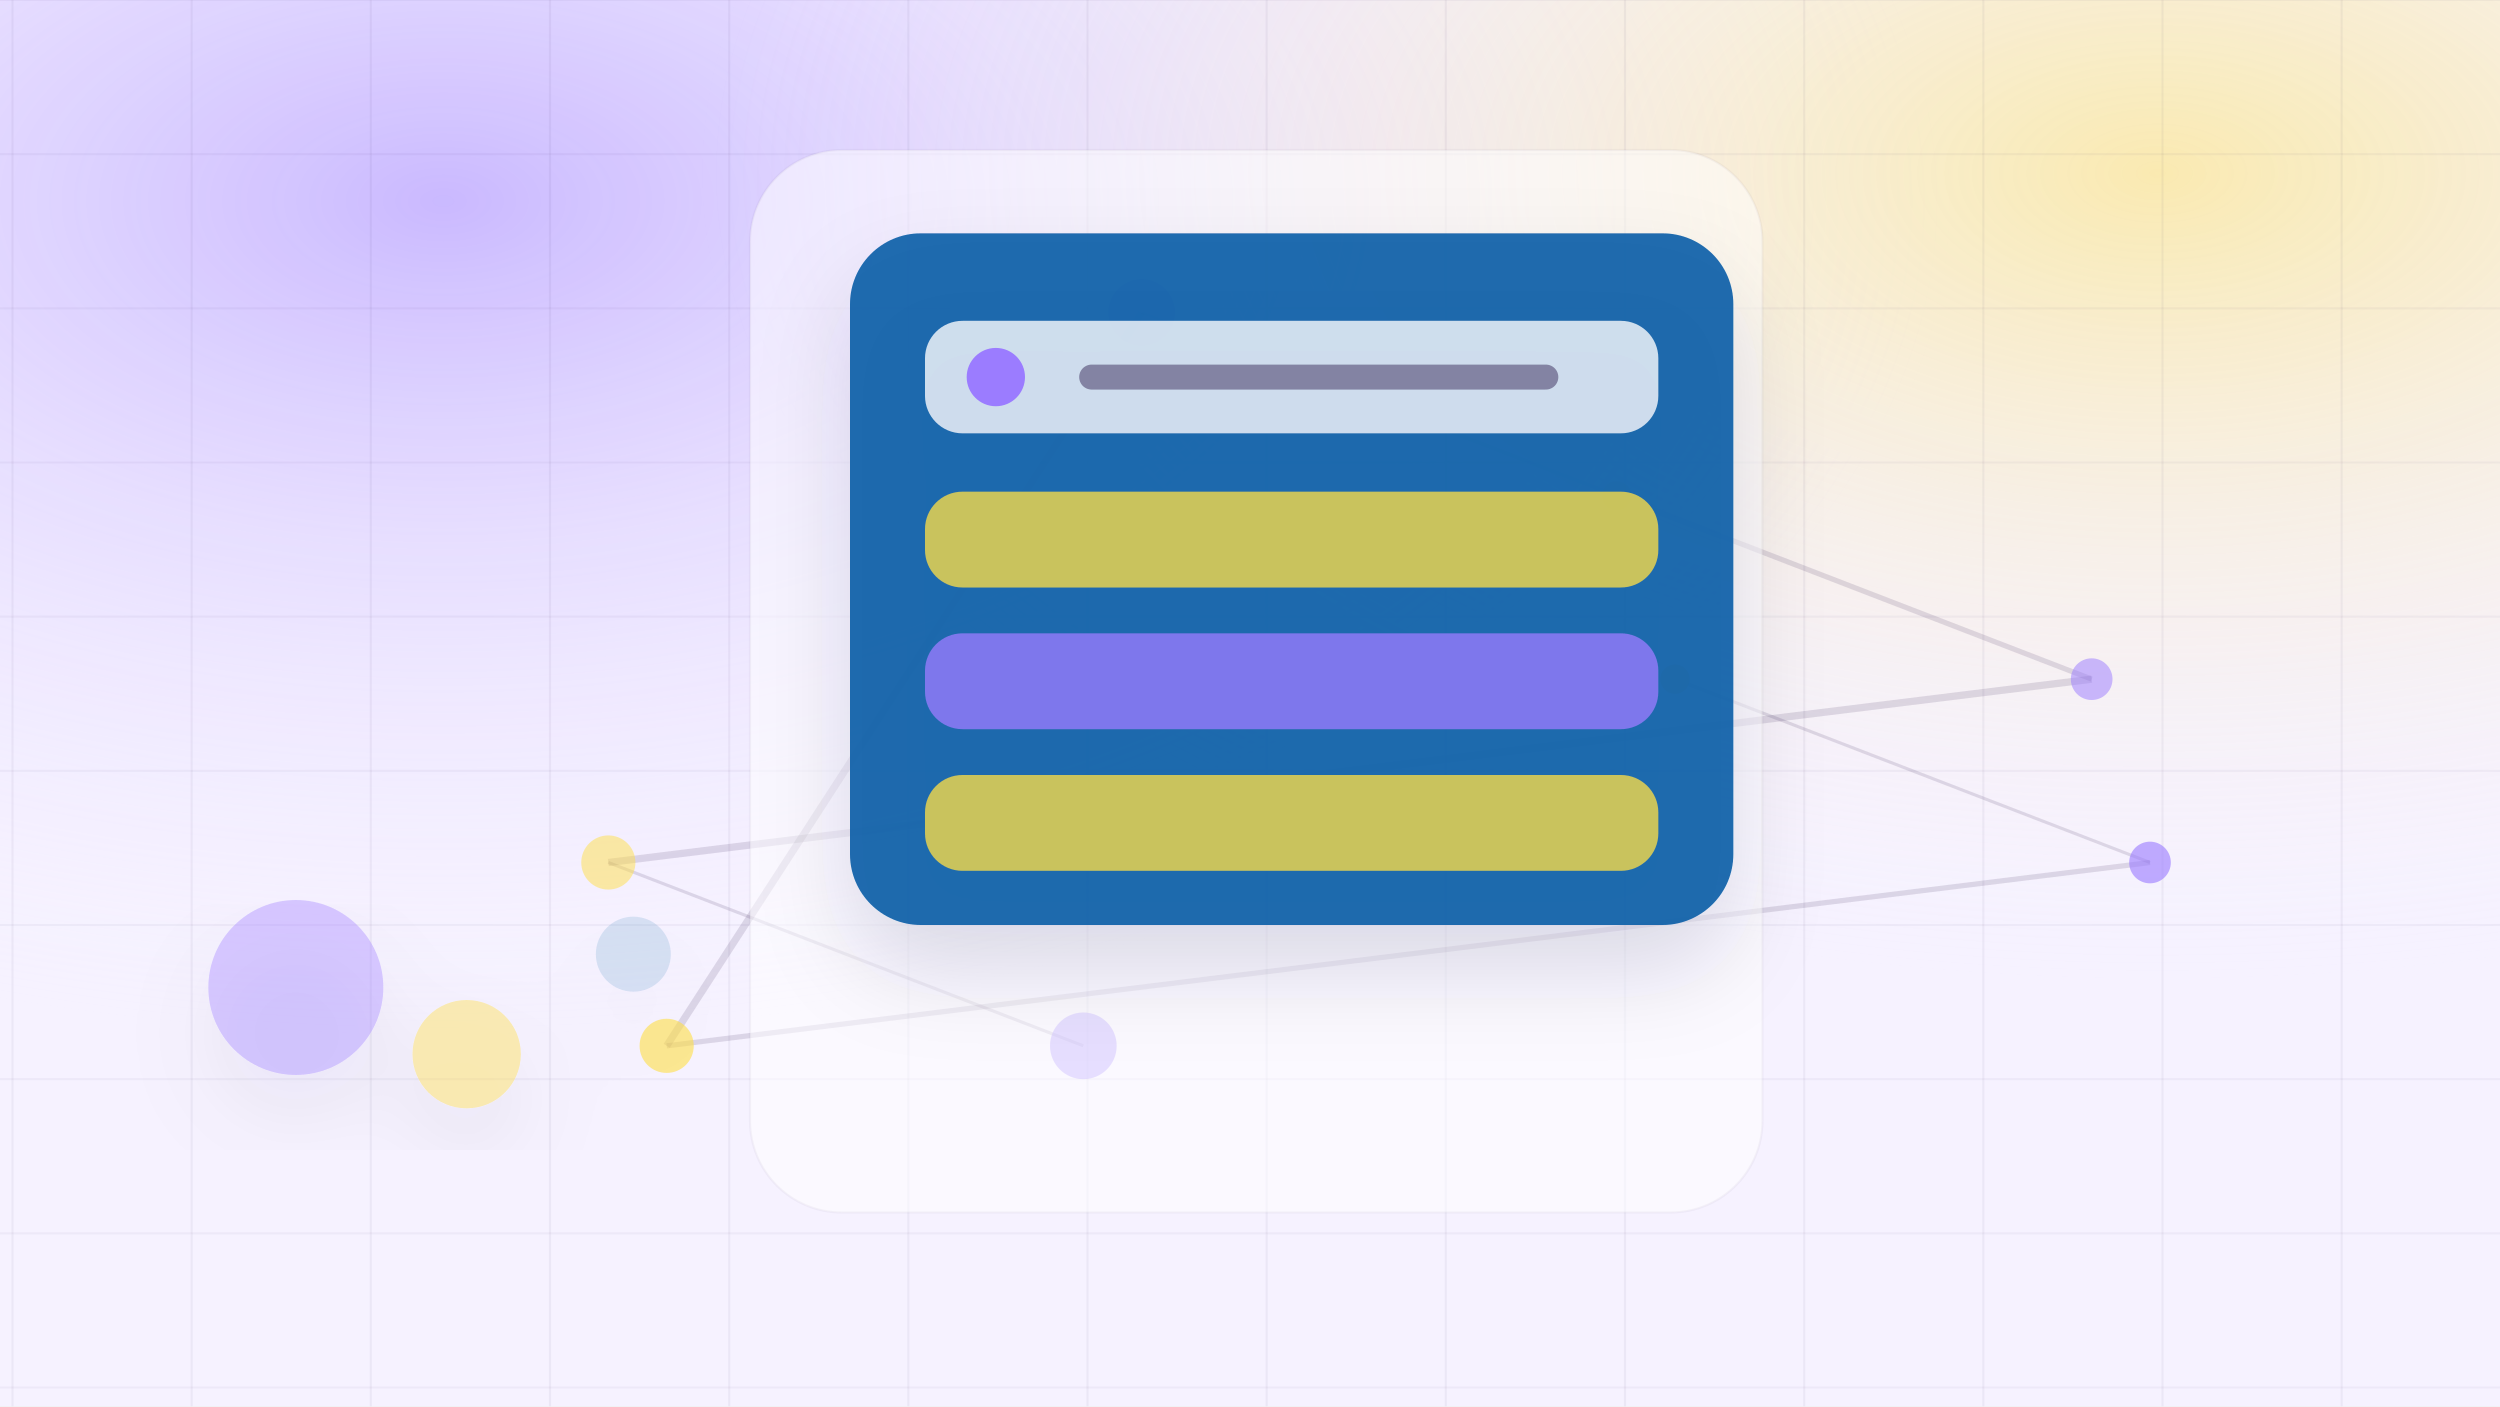
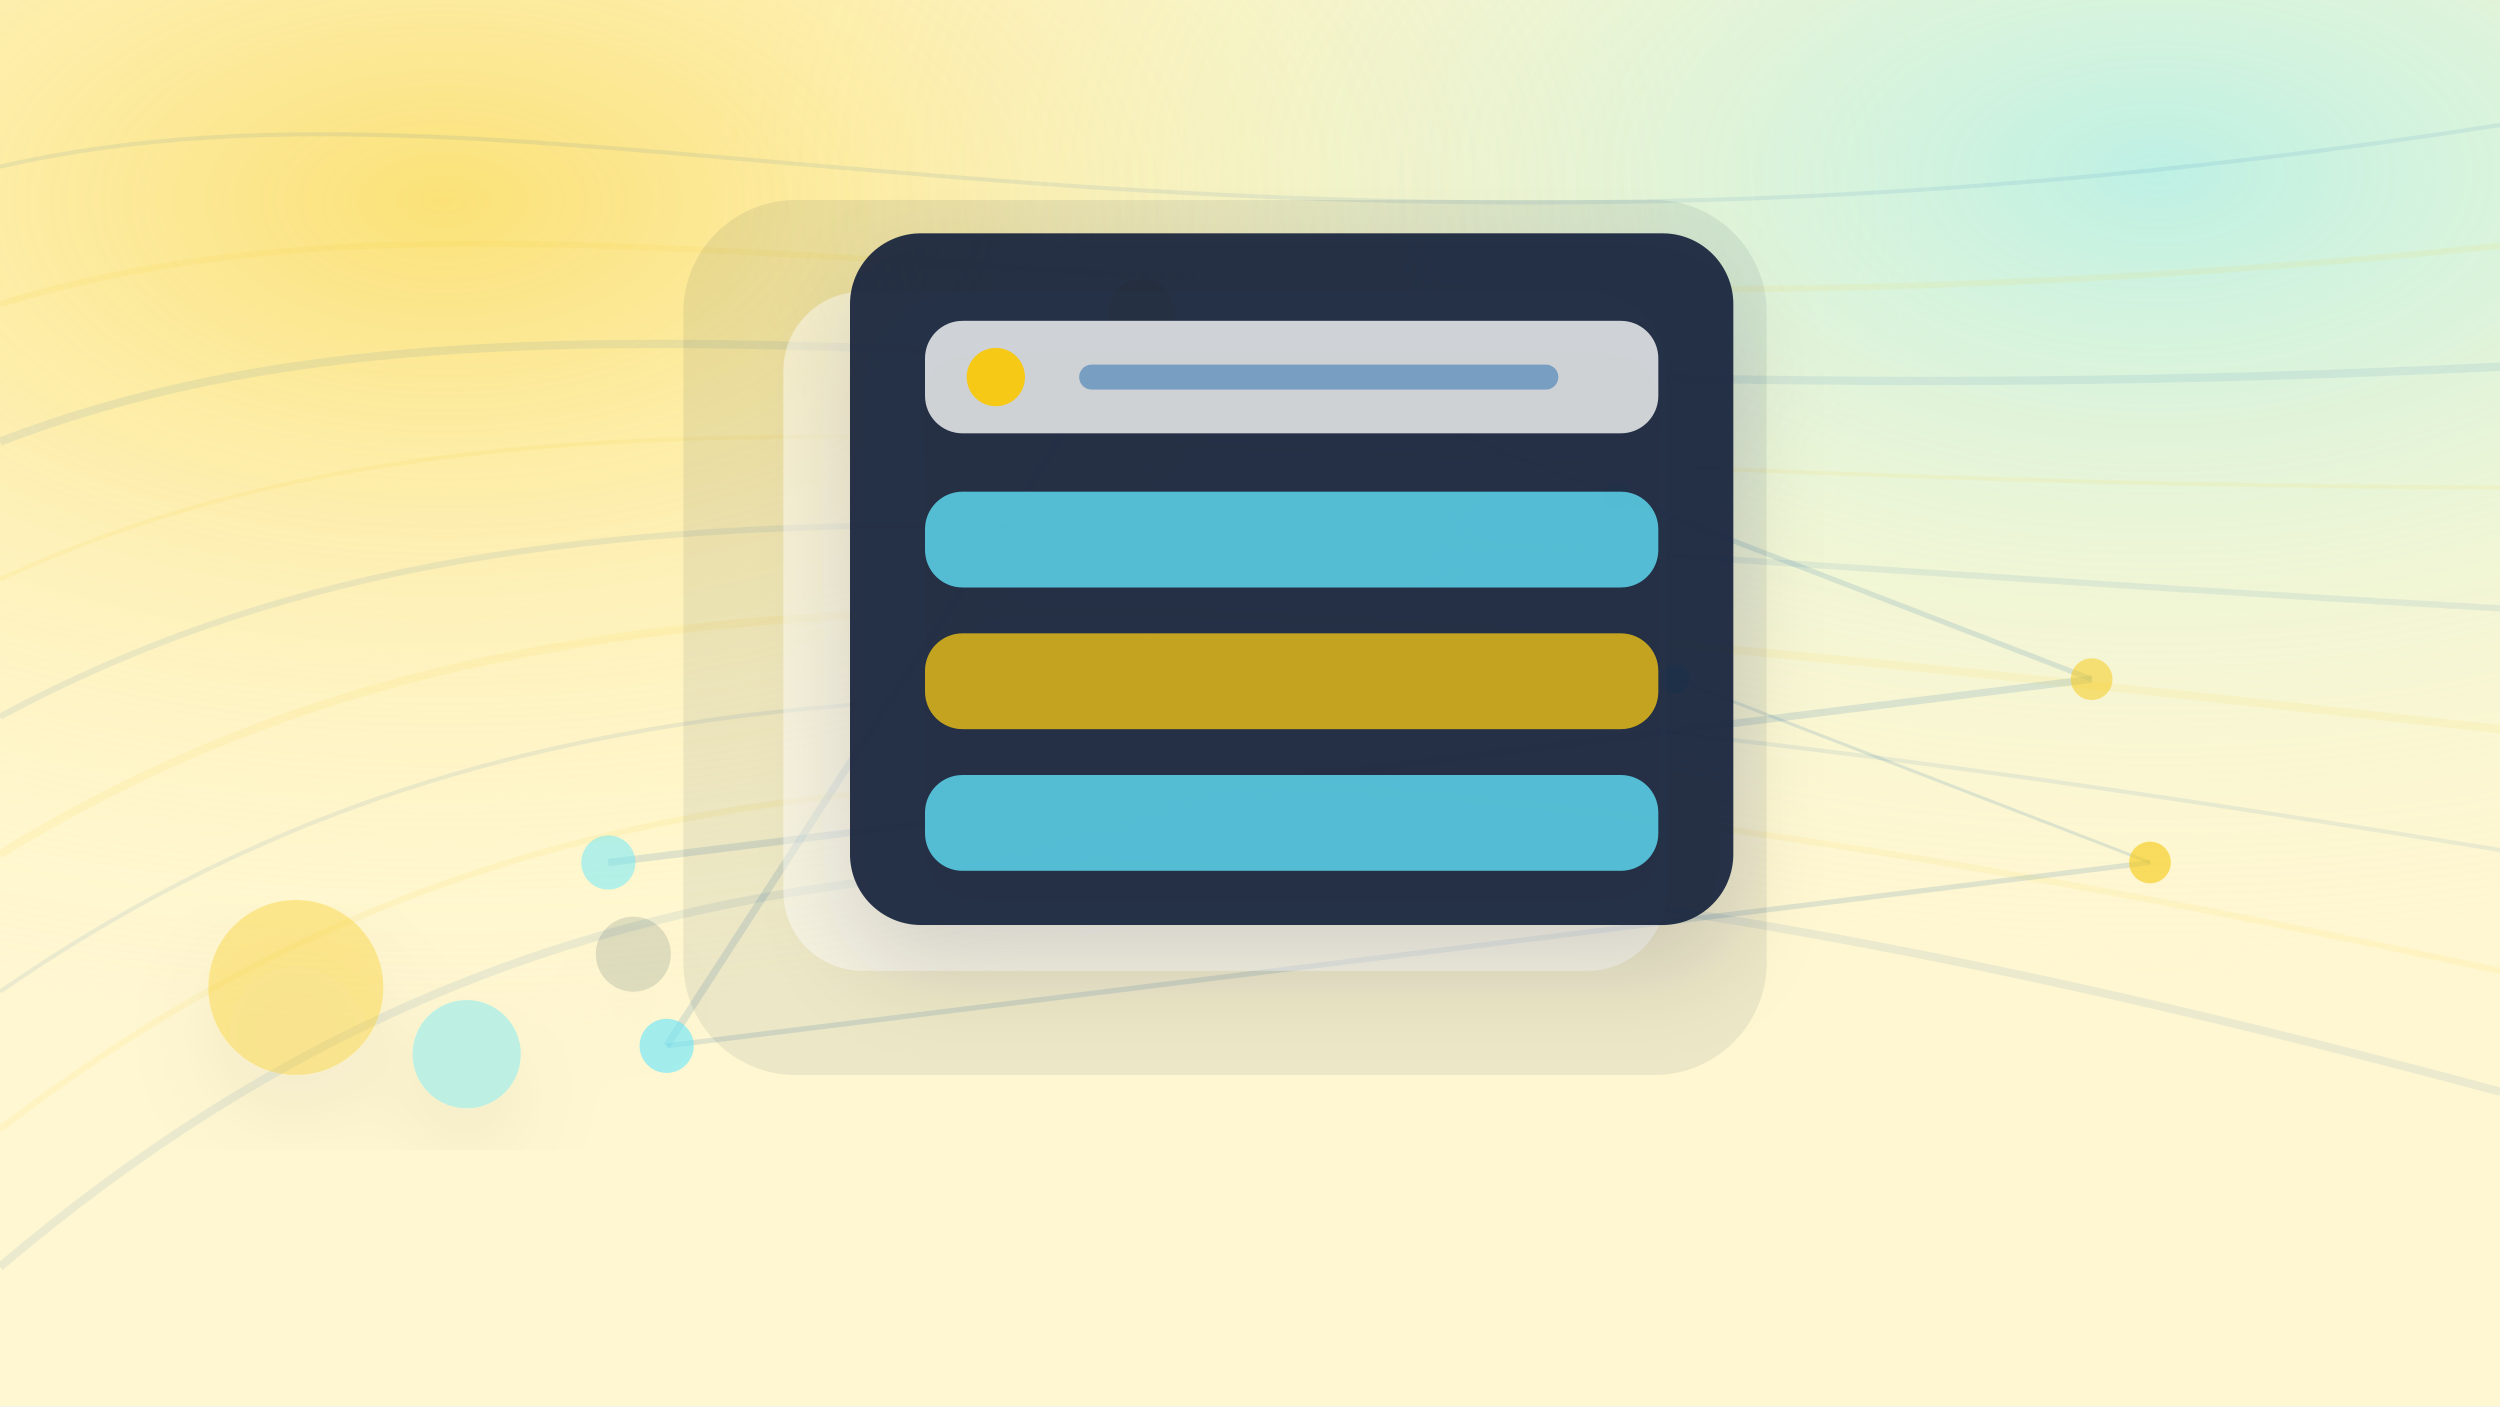
<svg xmlns="http://www.w3.org/2000/svg" width="1200" height="675" viewBox="0 0 1200 675" role="img" aria-labelledby="title desc">
  <defs>
    <radialGradient id="g1" cx="18%" cy="14%" r="60%">
-       <stop stop-color="#9b7cff" stop-opacity=".48" />
-       <stop offset="1" stop-color="#f6f2ff" stop-opacity="0" />
+       <stop stop-color="#f6c915" stop-opacity=".48" />
+       <stop offset="1" stop-color="#fff7d1" stop-opacity="0" />
    </radialGradient>
    <radialGradient id="g2" cx="86%" cy="12%" r="58%">
-       <stop stop-color="#ffdf45" stop-opacity=".42" />
-       <stop offset="1" stop-color="#f6f2ff" stop-opacity="0" />
+       <stop stop-color="#63e8ff" stop-opacity=".42" />
+       <stop offset="1" stop-color="#fff7d1" stop-opacity="0" />
    </radialGradient>
    <linearGradient id="split" x1="0" x2="1">
-       <stop stop-color="#f6f2ff" />
-       <stop offset=".55" stop-color="#f6f2ff" />
+       <stop stop-color="#fff7d1" />
+       <stop offset=".55" stop-color="#fff7d1" />
      <stop offset=".55" stop-color="#eef8ff" />
      <stop offset="1" stop-color="#fff7d1" />
    </linearGradient>
    <filter id="shadow" x="-20%" y="-20%" width="140%" height="140%">
      <feDropShadow dx="0" dy="22" stdDeviation="22" flood-color="#12213a" flood-opacity=".14" />
    </filter>
  </defs>
-   <rect width="1200" height="675" fill="#f6f2ff" />
+   <rect width="1200" height="675" fill="#fff7d1" />
  <rect width="1200" height="675" fill="url(#g1)" />
  <rect width="1200" height="675" fill="url(#g2)" />
  <g opacity=".9">
-     <path d="M-80 0V675" stroke="#27144a" stroke-opacity=".055" />
-     <path d="M6 0V675" stroke="#27144a" stroke-opacity=".055" />
-     <path d="M92 0V675" stroke="#27144a" stroke-opacity=".055" />
-     <path d="M178 0V675" stroke="#27144a" stroke-opacity=".055" />
-     <path d="M264 0V675" stroke="#27144a" stroke-opacity=".055" />
-     <path d="M350 0V675" stroke="#27144a" stroke-opacity=".055" />
-     <path d="M436 0V675" stroke="#27144a" stroke-opacity=".055" />
-     <path d="M522 0V675" stroke="#27144a" stroke-opacity=".055" />
-     <path d="M608 0V675" stroke="#27144a" stroke-opacity=".055" />
-     <path d="M694 0V675" stroke="#27144a" stroke-opacity=".055" />
-     <path d="M780 0V675" stroke="#27144a" stroke-opacity=".055" />
-     <path d="M866 0V675" stroke="#27144a" stroke-opacity=".055" />
-     <path d="M952 0V675" stroke="#27144a" stroke-opacity=".055" />
-     <path d="M1038 0V675" stroke="#27144a" stroke-opacity=".055" />
-     <path d="M1124 0V675" stroke="#27144a" stroke-opacity=".055" />
-     <path d="M1210 0V675" stroke="#27144a" stroke-opacity=".055" />
-     <path d="M1296 0V675" stroke="#27144a" stroke-opacity=".055" />
-     <path d="M1382 0V675" stroke="#27144a" stroke-opacity=".055" />
-     <path d="M0 0H1200" stroke="#27144a" stroke-opacity=".045" />
-     <path d="M0 74H1200" stroke="#27144a" stroke-opacity=".045" />
-     <path d="M0 148H1200" stroke="#27144a" stroke-opacity=".045" />
-     <path d="M0 222H1200" stroke="#27144a" stroke-opacity=".045" />
-     <path d="M0 296H1200" stroke="#27144a" stroke-opacity=".045" />
-     <path d="M0 370H1200" stroke="#27144a" stroke-opacity=".045" />
-     <path d="M0 444H1200" stroke="#27144a" stroke-opacity=".045" />
-     <path d="M0 518H1200" stroke="#27144a" stroke-opacity=".045" />
-     <path d="M0 592H1200" stroke="#27144a" stroke-opacity=".045" />
-     <path d="M0 666H1200" stroke="#27144a" stroke-opacity=".045" />
+     <path d="M0 80C260 20 560 160 1200 60" fill="none" stroke="#0f5fa8" stroke-opacity=".09" stroke-width="2" />
+     <path d="M0 146C260 66 560 184 1200 118" fill="none" stroke="#f6c915" stroke-opacity=".09" stroke-width="3" />
+     <path d="M0 212C260 112 560 208 1200 176" fill="none" stroke="#0f5fa8" stroke-opacity=".09" stroke-width="4" />
+     <path d="M0 278C260 158 560 232 1200 234" fill="none" stroke="#f6c915" stroke-opacity=".09" stroke-width="2" />
+     <path d="M0 344C260 204 560 256 1200 292" fill="none" stroke="#0f5fa8" stroke-opacity=".09" stroke-width="3" />
+     <path d="M0 410C260 250 560 280 1200 350" fill="none" stroke="#f6c915" stroke-opacity=".09" stroke-width="4" />
+     <path d="M0 476C260 296 560 304 1200 408" fill="none" stroke="#0f5fa8" stroke-opacity=".09" stroke-width="2" />
+     <path d="M0 542C260 342 560 328 1200 466" fill="none" stroke="#f6c915" stroke-opacity=".09" stroke-width="3" />
+     <path d="M0 608C260 388 560 352 1200 524" fill="none" stroke="#0f5fa8" stroke-opacity=".09" stroke-width="4" />
  </g>
  <g>
-     <line x1="804" y1="326" x2="1032" y2="414" stroke="#27144a" stroke-opacity=".13" stroke-width="1.5" />
-     <line x1="1032" y1="414" x2="320" y2="502" stroke="#27144a" stroke-opacity=".13" stroke-width="2.5" />
-     <line x1="320" y1="502" x2="548" y2="150" stroke="#27144a" stroke-opacity=".13" stroke-width="3.5" />
-     <line x1="548" y1="150" x2="776" y2="238" stroke="#27144a" stroke-opacity=".13" stroke-width="1.5" />
-     <line x1="776" y1="238" x2="1004" y2="326" stroke="#27144a" stroke-opacity=".13" stroke-width="2.5" />
-     <line x1="1004" y1="326" x2="292" y2="414" stroke="#27144a" stroke-opacity=".13" stroke-width="3.5" />
-     <line x1="292" y1="414" x2="520" y2="502" stroke="#27144a" stroke-opacity=".13" stroke-width="1.5" />
-     <circle cx="804" cy="326" r="7" fill="#ffdf45" opacity="0.64" />
-     <circle cx="1032" cy="414" r="10" fill="#9b7cff" opacity="0.615" />
-     <circle cx="320" cy="502" r="13" fill="#ffdf45" opacity="0.59" />
-     <circle cx="548" cy="150" r="16" fill="#9b7cff" opacity="0.565" />
-     <circle cx="776" cy="238" r="7" fill="#ffdf45" opacity="0.54" />
-     <circle cx="1004" cy="326" r="10" fill="#9b7cff" opacity="0.515" />
-     <circle cx="292" cy="414" r="13" fill="#ffdf45" opacity="0.49" />
-     <circle cx="520" cy="502" r="16" fill="#9b7cff" opacity="0.465" />
+     <line x1="804" y1="326" x2="1032" y2="414" stroke="#0f5fa8" stroke-opacity=".13" stroke-width="1.5" />
+     <line x1="1032" y1="414" x2="320" y2="502" stroke="#0f5fa8" stroke-opacity=".13" stroke-width="2.5" />
+     <line x1="320" y1="502" x2="548" y2="150" stroke="#0f5fa8" stroke-opacity=".13" stroke-width="3.5" />
+     <line x1="548" y1="150" x2="776" y2="238" stroke="#0f5fa8" stroke-opacity=".13" stroke-width="1.5" />
+     <line x1="776" y1="238" x2="1004" y2="326" stroke="#0f5fa8" stroke-opacity=".13" stroke-width="2.5" />
+     <line x1="1004" y1="326" x2="292" y2="414" stroke="#0f5fa8" stroke-opacity=".13" stroke-width="3.5" />
+     <circle cx="804" cy="326" r="7" fill="#63e8ff" opacity="0.64" />
+     <circle cx="1032" cy="414" r="10" fill="#f6c915" opacity="0.615" />
+     <circle cx="320" cy="502" r="13" fill="#63e8ff" opacity="0.59" />
+     <circle cx="548" cy="150" r="16" fill="#f6c915" opacity="0.565" />
+     <circle cx="776" cy="238" r="7" fill="#63e8ff" opacity="0.54" />
+     <circle cx="1004" cy="326" r="10" fill="#f6c915" opacity="0.515" />
+     <circle cx="292" cy="414" r="13" fill="#63e8ff" opacity="0.49" />
  </g>
  <g transform="translate(-300 0)">
-     <rect x="660" y="72" width="486" height="510" rx="44" fill="#fff" opacity=".52" stroke="#27144a" stroke-opacity=".08" />
+     <rect x="628" y="96" width="520" height="420" rx="54" fill="#12213a" opacity=".08" />
+     <rect x="676" y="140" width="424" height="326" rx="38" fill="#fff" opacity=".46" />
  </g>
  <g transform="translate(-300 0)" filter="url(#shadow)">
    <g transform="translate(708 112)">
-       <rect x="0" y="0" width="424" height="332" rx="34" fill="#0f5fa8" opacity=".92" />
+       <rect x="0" y="0" width="424" height="332" rx="34" fill="#12213a" opacity=".92" />
      <rect x="36" y="42" width="352" height="54" rx="18" fill="#fff" opacity=".78" />
-       <circle cx="70" cy="69" r="14" fill="#9b7cff" />
-       <path d="M116 69h218" stroke="#27144a" stroke-width="12" stroke-linecap="round" opacity=".45" />
-       <rect x="36" y="124" width="352" height="46" rx="18" fill="#ffdf45" opacity=".76" />
-       <rect x="36" y="192" width="352" height="46" rx="18" fill="#9b7cff" opacity=".76" />
-       <rect x="36" y="260" width="352" height="46" rx="18" fill="#ffdf45" opacity=".76" />
+       <circle cx="70" cy="69" r="14" fill="#f6c915" />
+       <path d="M116 69h218" stroke="#0f5fa8" stroke-width="12" stroke-linecap="round" opacity=".45" />
+       <rect x="36" y="124" width="352" height="46" rx="18" fill="#63e8ff" opacity=".76" />
+       <rect x="36" y="192" width="352" height="46" rx="18" fill="#f6c915" opacity=".76" />
+       <rect x="36" y="260" width="352" height="46" rx="18" fill="#63e8ff" opacity=".76" />
    </g>
  </g>
  <g filter="url(#shadow)" opacity=".82">
-     <circle cx="142" cy="474" r="42" fill="#9b7cff" opacity=".44" />
-     <circle cx="224" cy="506" r="26" fill="#ffdf45" opacity=".5" />
-     <circle cx="304" cy="458" r="18" fill="#0f5fa8" opacity=".16" />
+     <circle cx="142" cy="474" r="42" fill="#f6c915" opacity=".44" />
+     <circle cx="224" cy="506" r="26" fill="#63e8ff" opacity=".5" />
+     <circle cx="304" cy="458" r="18" fill="#12213a" opacity=".16" />
  </g>
</svg>
